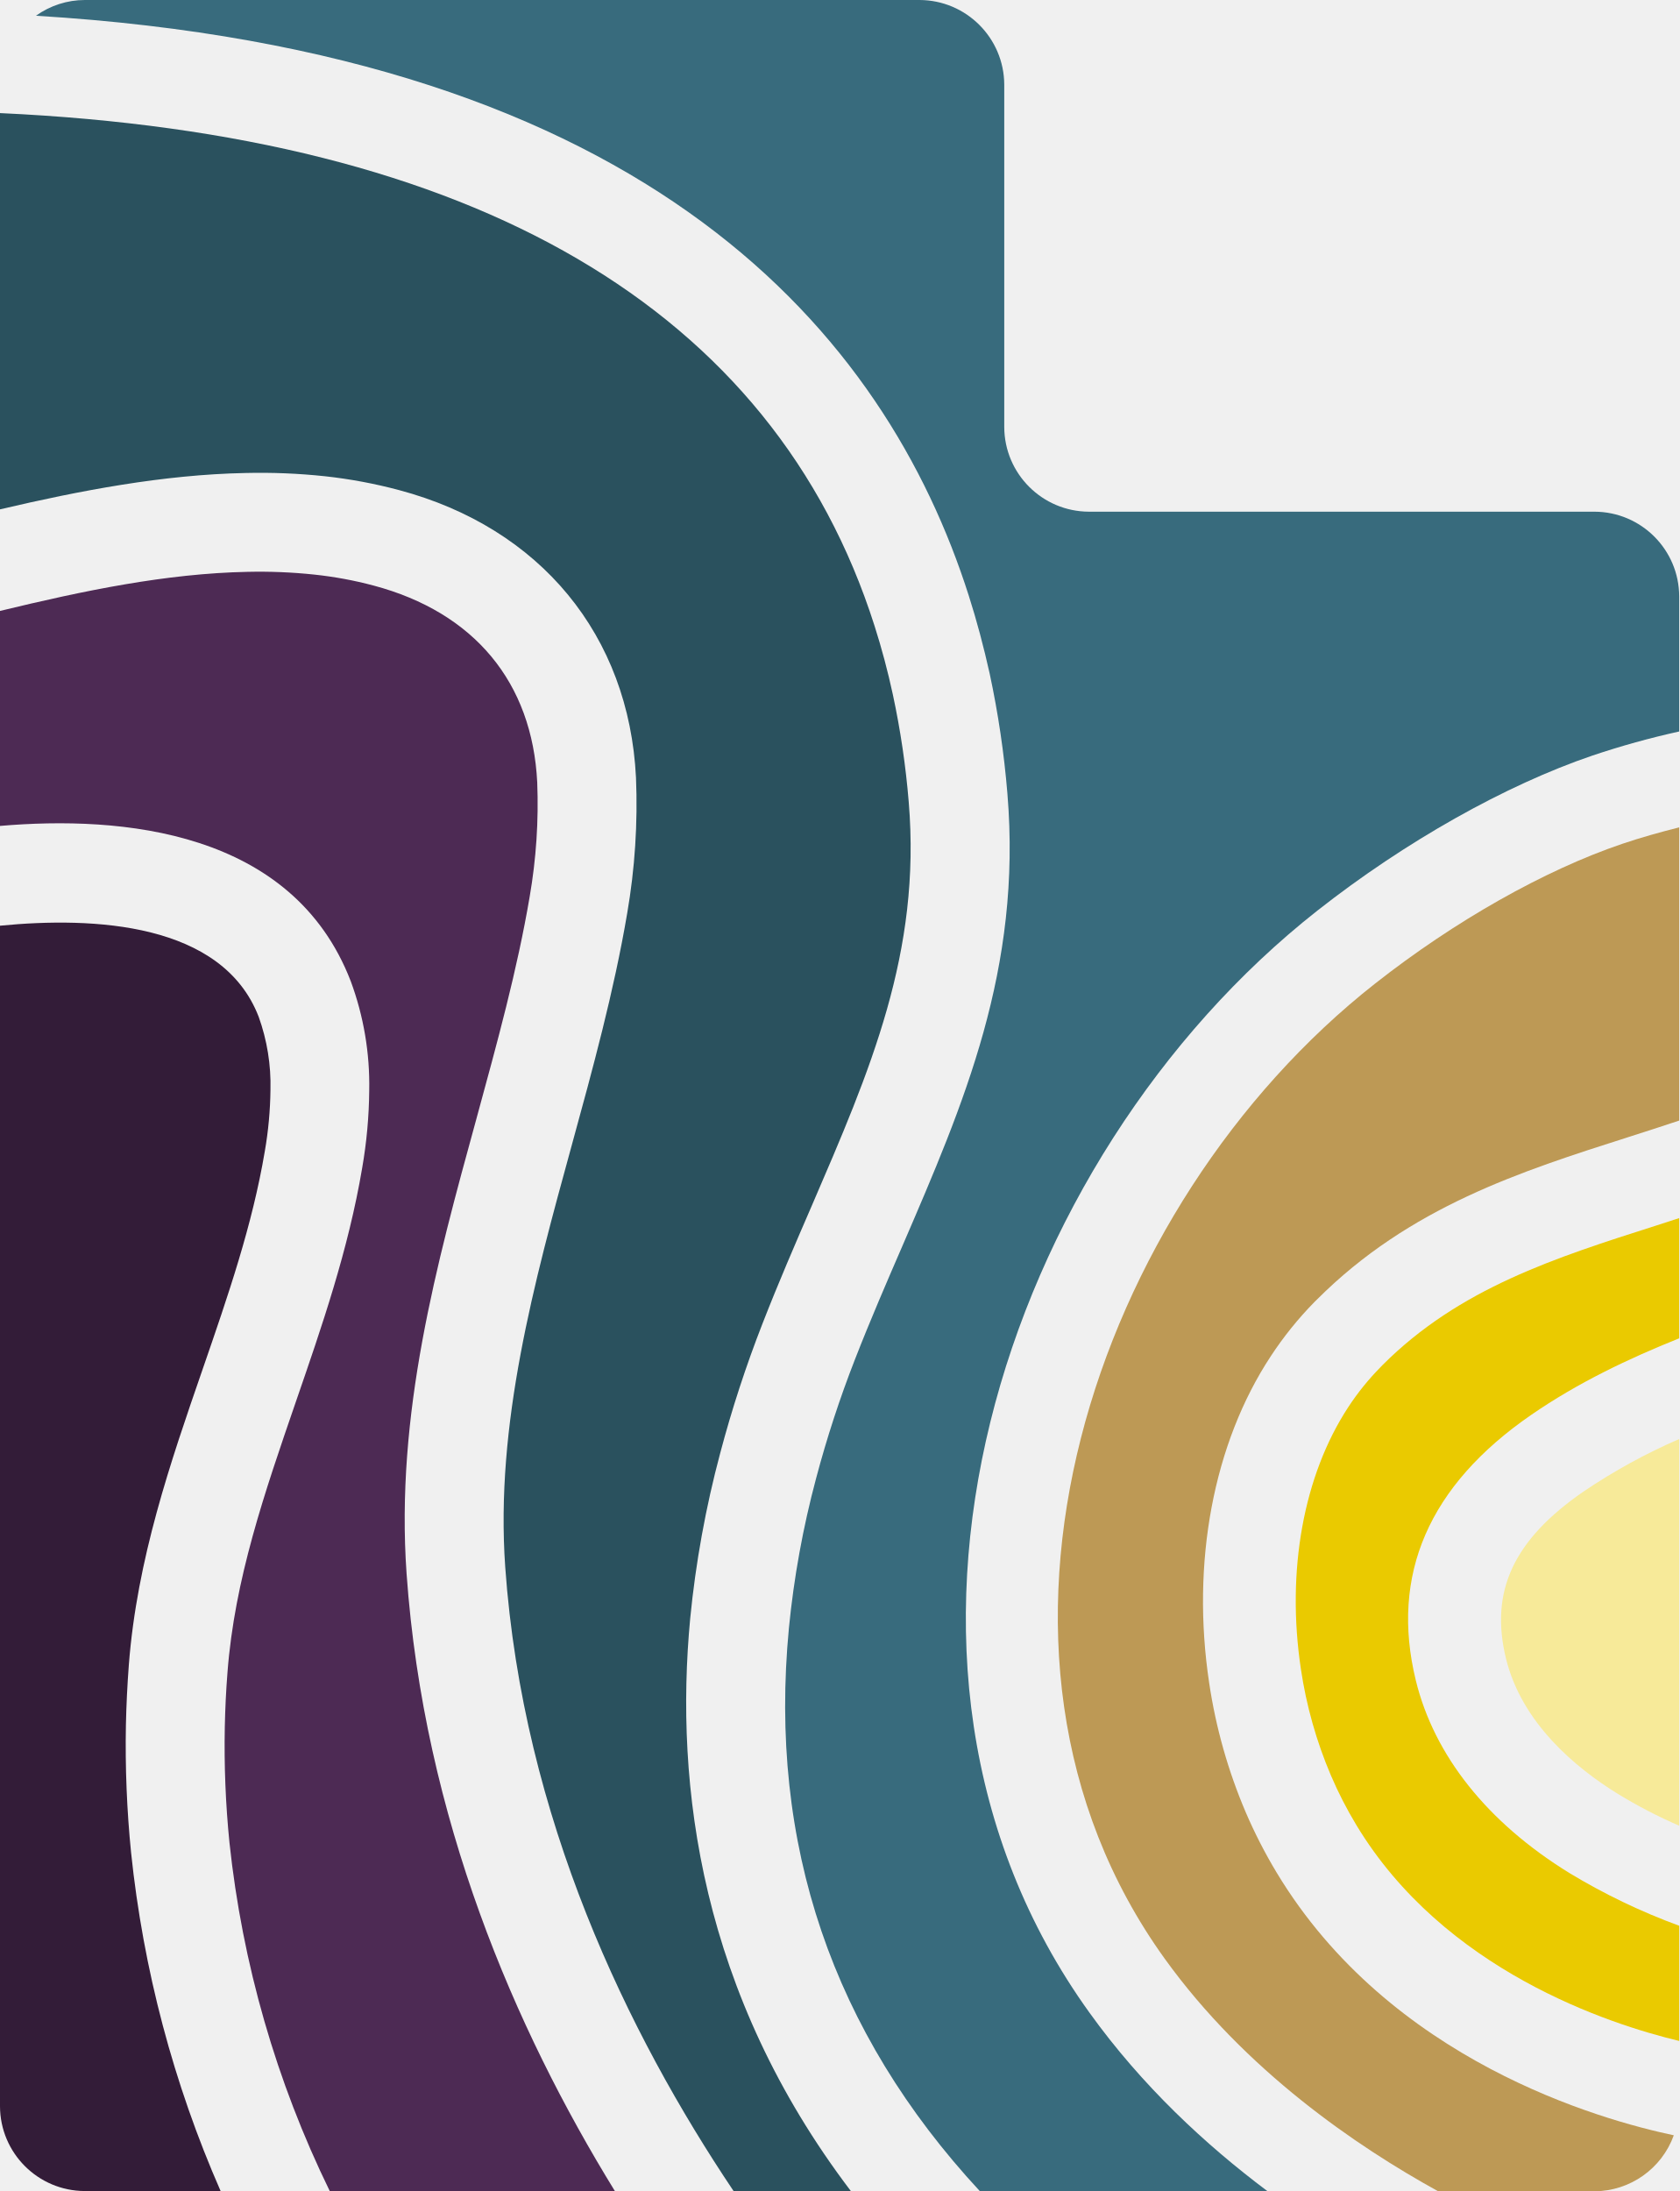
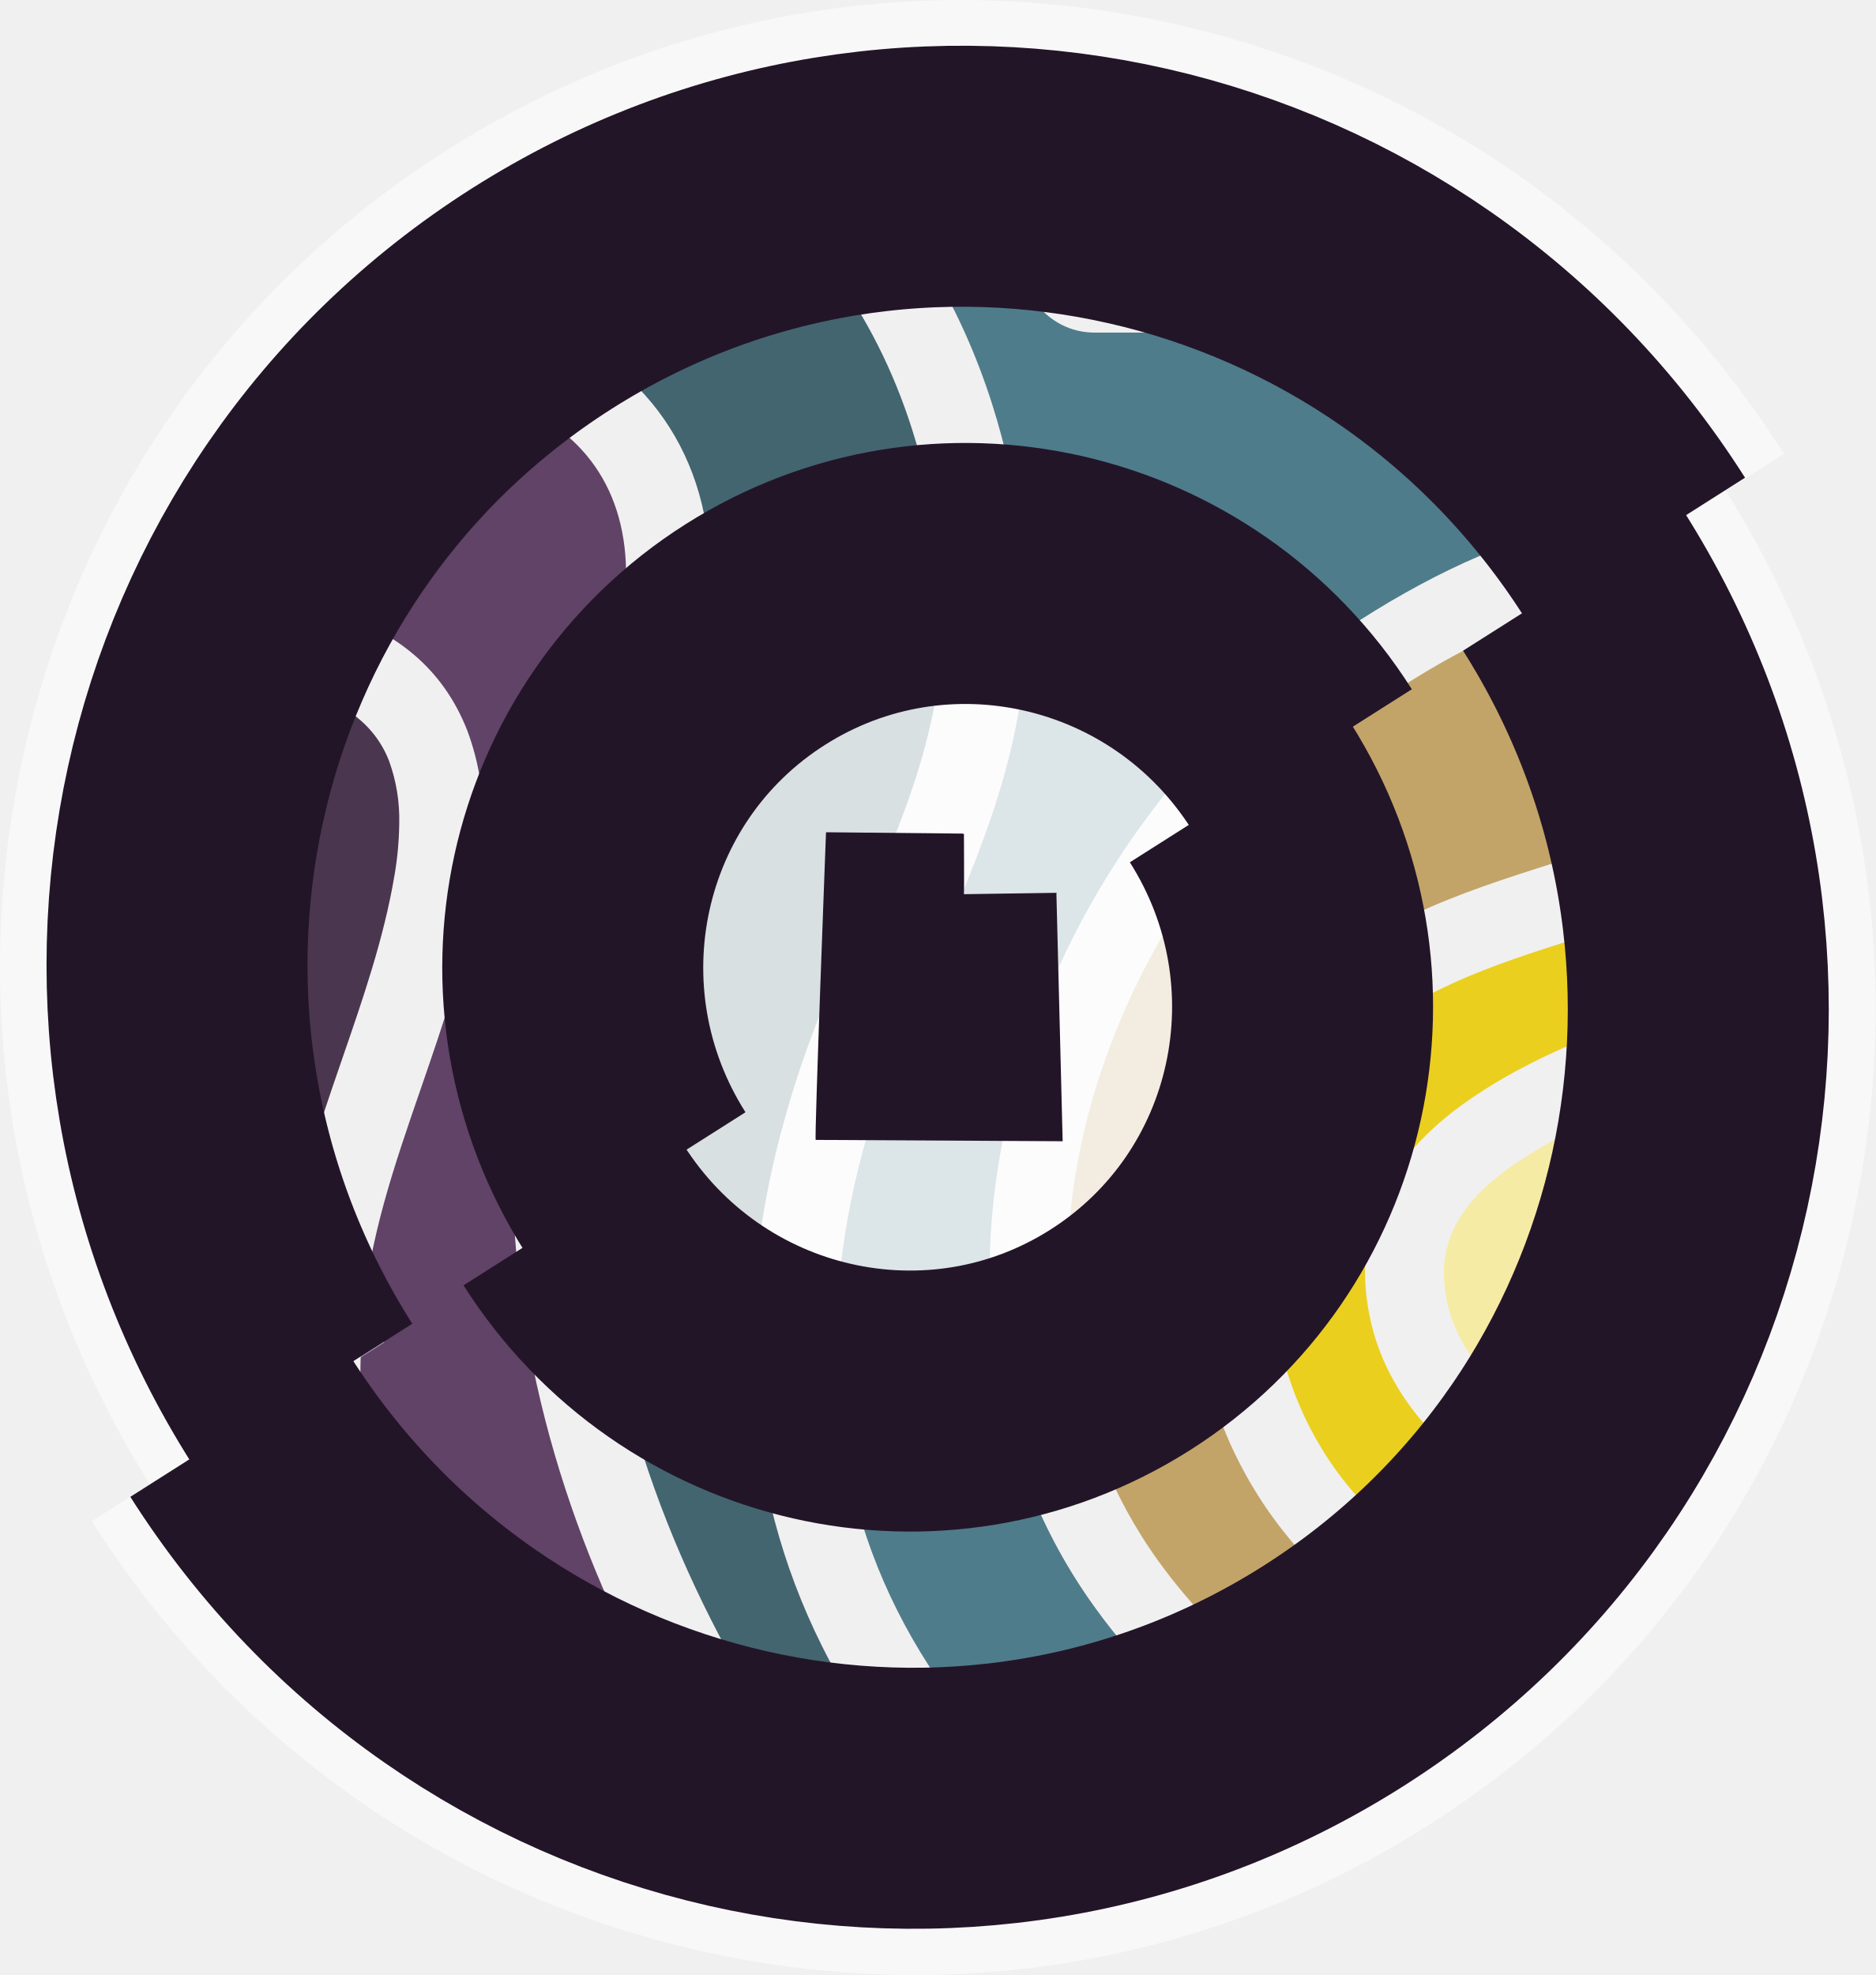
- <svg xmlns="http://www.w3.org/2000/svg" viewBox="0 0 400.9 523.07">
+ <svg xmlns="http://www.w3.org/2000/svg" viewBox="0 0 574.94 605.32">
  <defs>
-     <style>.cls-1{fill:#f7ea99;}.cls-2{fill:#eaca00;}.cls-3{fill:#bd9955;}.cls-4{fill:#386b7d;}.cls-5{fill:#2a515e;}.cls-6{fill:#4d2a54;}.cls-7{fill:#331c38;}</style>
+     <style>.cls-1{fill:#231f20;filter:url(#luminosity-invert);}.cls-2,.cls-4{isolation:isolate;}.cls-3{mask:url(#mask);}.cls-4{mix-blend-mode:color-dodge;}.cls-5{fill:#f7ea99;}.cls-6{fill:#eaca00;}.cls-7{fill:#bd9955;}.cls-8{fill:#386b7d;}.cls-9{fill:#2a515e;}.cls-10{fill:#4d2a54;}.cls-11{fill:#331c38;}.cls-12,.cls-14{fill:#fff;}.cls-12{opacity:0.8;}.cls-13{opacity:0.5;}.cls-15{fill:none;stroke:#231528;stroke-miterlimit:10;stroke-width:80px;}.cls-16{fill:#231528;}</style>
+     <filter id="luminosity-invert" filterUnits="userSpaceOnUse" color-interpolation-filters="sRGB">
+       <feColorMatrix values="-1 0 0 0 1 0 -1 0 0 1 0 0 -1 0 1 0 0 0 1 0" />
+     </filter>
+     <mask id="mask" x="21.36" y="36.52" width="532.13" height="532.13" maskUnits="userSpaceOnUse">
+       <circle class="cls-1" cx="287.43" cy="302.59" r="266.07" />
+     </mask>
  </defs>
-   <g id="logo_-_only" data-name="logo - only">
-     <path class="cls-1" d="M378.09,356.06c-16.75,11.54-22.46,23.84-18.55,39.88,3.77,15.42,16.62,26.1,26.74,32.34a118,118,0,0,0,14.62,7.59V343.54A140.9,140.9,0,0,0,378.09,356.06Z" />
-     <path class="cls-2" d="M374.64,447.13c-19.57-12.08-32.22-28-36.62-45.94-6.16-25.21,3.09-46.54,27.49-63.37,11.19-7.72,23.21-13.43,35.39-18.32V290.8c-1.79.58-3.59,1.18-5.37,1.74-24.24,7.73-47.13,15-65.46,33.35-.15.16-.31.31-.46.48a61.72,61.72,0,0,0-7.7,9.53c-10.72,16.35-14.85,39.15-11.33,62.56a103.44,103.44,0,0,0,7.19,25.45,95.5,95.5,0,0,0,6,11.71c20.94,34.79,60.31,47.59,77.14,51.63v-27.5A151.14,151.14,0,0,1,374.64,447.13Z" />
-     <path class="cls-3" d="M304.79,447.05a118.56,118.56,0,0,1-7.39-14.42,125.84,125.84,0,0,1-8.72-30.87c-4.33-28.73,1-57.17,14.72-78a85.12,85.12,0,0,1,10.43-12.94l.6-.59c22.1-22.11,48.67-30.58,74.38-38.78,4.1-1.31,8.12-2.6,12.09-3.93v-70c-4.57,1.15-9.12,2.42-13.59,3.93-18.52,6.27-40.05,18.44-59.06,33.4-67.12,52.79-103.32,158.92-50.18,232.76,19.22,26.7,45.8,44.8,65.29,55.53h37.31a20.26,20.26,0,0,0,18.94-13.37C382,506.05,331.88,492,304.79,447.05Z" />
-     <path class="cls-4" d="M231.29,142.21c1.92,6,3.59,12.32,5,18.66a223,223,0,0,1,4.22,28.57c3.5,41.92-10.37,73.94-25,107.86-3.81,8.79-7.75,17.89-11.38,27.2a264.48,264.48,0,0,0-9.29,28.43,222.46,222.46,0,0,0-6.49,35.72c-4.94,51.61,10.44,96.53,45.56,134.43h68.65C287.79,512,272.68,498,260.1,480.49c-60.56-84.15-20.73-204,54.45-263.12,20.92-16.44,44.85-29.92,65.66-37a200.62,200.62,0,0,1,20.69-5.74V142.4a20.29,20.29,0,0,0-20.23-20.24H260a20.29,20.29,0,0,1-20.24-20.23V20.23A20.3,20.3,0,0,0,219.51,0H20.24A20.07,20.07,0,0,0,8.58,3.76C155.54,12.64,211.47,80,231.29,142.21Z" />
-     <path class="cls-5" d="M164.78,386.39a245.68,245.68,0,0,1,7.17-39.5,286.88,286.88,0,0,1,10.11-30.95c3.79-9.72,7.81-19,11.71-28,14-32.46,26.19-60.5,23.18-96.51a199.69,199.69,0,0,0-3.77-25.54c-1.21-5.62-2.69-11.15-4.39-16.48C184.65,73.64,113.22,32.22,0,27V121.6c19.14-4.49,39-8.29,58.61-8.68a146.28,146.28,0,0,1,19,.78A118.56,118.56,0,0,1,95.26,117c33.76,9,54.91,34.69,56.58,68.66a153.23,153.23,0,0,1-2.1,32.37c-3.15,18.62-8.28,37.31-13.24,55.39-9,32.78-18.29,66.65-15.88,100.68,4.25,59.9,29.24,111.31,54.53,149h28C167.29,475.91,161,426.4,164.78,386.39Z" />
-     <path class="cls-6" d="M97.07,375.72c-2.7-38.05,7.14-73.91,16.66-108.59,5-18.33,9.78-35.64,12.73-53.09a129.77,129.77,0,0,0,1.8-27.25c-1.18-23.91-15.06-40.61-39.08-47A93,93,0,0,0,75,137.17a124.78,124.78,0,0,0-15.94-.65c-19.35.39-39,4.47-59.09,9.34v51.32c29.06-2.51,69.85,1,83.77,37.07a71.31,71.31,0,0,1,4.41,26.08,113.39,113.39,0,0,1-1.68,18.49c-3.29,19.54-9.66,37.94-15.8,55.73C63.15,356.4,56,377.05,54.31,399.26c-.35,4.4-.55,8.73-.64,13a230.27,230.27,0,0,0,1.11,27.61,249.65,249.65,0,0,0,23.94,83.2h68.07C122.93,484.3,101.22,434.06,97.07,375.72Z" />
-     <path class="cls-7" d="M31.29,442.24a256.79,256.79,0,0,1-1.23-30.45q.15-7.08.7-14.34c1.95-25.24,9.92-48.31,17.63-70.6,6.1-17.67,11.86-34.35,14.83-52a91.09,91.09,0,0,0,1.35-14.65,47.9,47.9,0,0,0-2.82-17.48C53.06,220.26,22.39,218.8,0,221V502.84a20.3,20.3,0,0,0,20.24,20.24H52.67A271.41,271.41,0,0,1,31.29,442.24Z" />
+   <g class="cls-2">
+     <g id="web_api" data-name="web api">
+       <g class="cls-3">
+         <g class="cls-4">
+           <path class="cls-5" d="M464.12,356.88c-18.26,12.58-24.48,26-20.22,43.47,4.11,16.82,18.12,28.46,29.15,35.26A129,129,0,0,0,489,443.89V343.24A154.1,154.1,0,0,0,464.12,356.88Z" />
+           <path class="cls-6" d="M460.36,456.16C439,443,425.24,425.68,420.45,406.08c-6.72-27.48,3.36-50.73,30-69.07,12.2-8.42,25.3-14.64,38.58-20V285.75c-1.95.64-3.91,1.28-5.85,1.9C456.71,296.07,431.76,304,411.78,324l-.51.52a67.43,67.43,0,0,0-8.38,10.39c-11.7,17.82-16.19,42.68-12.35,68.2a113.26,113.26,0,0,0,7.83,27.74,104.24,104.24,0,0,0,6.54,12.76c22.82,37.93,65.73,51.88,84.08,56.28v-30A164.25,164.25,0,0,1,460.36,456.16Z" />
+           <path class="cls-7" d="M384.22,456.07a129,129,0,0,1-8.05-15.71,137.85,137.85,0,0,1-9.51-33.66c-4.71-31.32,1.12-62.31,16-85a92.17,92.17,0,0,1,11.37-14.11c.2-.21.43-.42.65-.64,24.1-24.1,53.06-33.33,81.08-42.27,4.47-1.43,8.85-2.83,13.18-4.28V184c-5,1.25-9.94,2.63-14.81,4.28-20.19,6.83-43.66,20.1-64.39,36.41-73.16,57.54-112.62,173.23-54.69,253.72,20.94,29.1,49.92,48.83,71.16,60.52h40.67a22.09,22.09,0,0,0,20.66-14.57C468.35,520.38,413.75,505.11,384.22,456.07Z" />
+           <path class="cls-8" d="M489,124v35.18a217.67,217.67,0,0,0-22.55,6.26c-22.7,7.67-48.78,22.36-71.58,40.28-81.95,64.47-125.37,195.09-59.35,286.81,13.71,19.06,30.19,34.35,46.2,46.42H306.88c-38.28-41.31-55-90.27-49.65-146.53a241.11,241.11,0,0,1,7.07-38.93,285.44,285.44,0,0,1,10.13-31c3.95-10.15,8.24-20.07,12.4-29.66,16-37,31.11-71.87,27.3-117.57a242.34,242.34,0,0,0-4.61-31.14c-1.5-6.91-3.32-13.75-5.42-20.33-9.29-29.16-25.87-59.37-54.5-85.11a275.44,275.44,0,0,1,63.72,0V79.88a22.12,22.12,0,0,0,22.07,22.05H466.93a21.9,21.9,0,0,1,5.46.69,22.18,22.18,0,0,1,13.84,10.73h0A21.87,21.87,0,0,1,489,124Z" />
+           <path class="cls-9" d="M273.48,538.94H242.91c-27.57-41.11-54.8-97.15-59.44-162.45-2.63-37.09,7.5-74,17.31-109.73,5.41-19.71,11-40.09,14.43-60.38a166.81,166.81,0,0,0,2.29-35.29c-1.82-37-24.87-65-61.67-74.84a130,130,0,0,0-19.27-3.55c-2.93-.32-5.94-.55-9-.69,25.29-22.75,55.57-38.36,88.55-47,30.66,21.61,52,50.54,63.48,86.6,1.85,5.8,3.46,11.84,4.78,18a218,218,0,0,1,4.12,27.83c3.28,39.26-10,69.82-25.27,105.21-4.25,9.81-8.64,19.95-12.77,30.54a314.42,314.42,0,0,0-11,33.75A269.5,269.5,0,0,0,231.6,390C227.43,433.56,234.34,487.53,273.48,538.94Z" />
+           <path class="cls-10" d="M157.8,378.31C154.86,336.84,165.58,297.75,176,260c5.48-20,10.66-38.85,13.88-57.87a140.74,140.74,0,0,0,1.95-29.71c-1.27-26.06-16.4-44.26-42.59-51.25a102.36,102.36,0,0,0-15.42-2.83,136,136,0,0,0-17.38-.71C95.31,118,73.87,122.45,52,127.76V183.7c31.68-2.74,76.14,1.14,91.31,40.4a77.59,77.59,0,0,1,4.81,28.44,123.22,123.22,0,0,1-1.83,20.15c-3.59,21.3-10.53,41.36-17.22,60.75-8.23,23.82-16,46.32-17.87,70.53-.38,4.8-.6,9.52-.7,14.19a251.18,251.18,0,0,0,1.22,30.1c3.61,35.86,14.5,66.67,26.09,90.68H212C186,496.67,162.32,441.91,157.8,378.31Z" />
+           <path class="cls-11" d="M86.1,450.82a277.34,277.34,0,0,1-1.34-33.18q.15-7.72.76-15.64c2.12-27.51,10.81-52.65,19.21-77,6.65-19.25,12.93-37.43,16.18-56.63a100.22,100.22,0,0,0,1.47-16,52.49,52.49,0,0,0-3.08-19.05c-9.48-24.53-42.91-26.13-67.31-23.7V516.88a22.12,22.12,0,0,0,22.06,22.06H109.4A295.77,295.77,0,0,1,86.1,450.82Z" />
+         </g>
+       </g>
+       <circle id="center_block_out" data-name="center block out" class="cls-12" cx="288.49" cy="303.09" r="97.5" />
+       <g id="circles">
+         <g id="outer_path" data-name="outer path" class="cls-13">
+           <path class="cls-14" d="M280.52,605.32a298.63,298.63,0,0,1-66.38-7.52c-77.29-17.61-143.36-64.35-186-131.6l70.94-45a214,214,0,0,0,133.78,94.71A210.76,210.76,0,0,0,485.89,355.25a214,214,0,0,0-28.76-161.37l70.93-45c42.69,67.25,56.86,146.93,39.9,224.37s-63.17,143.66-130,186.11A292.71,292.71,0,0,1,280.52,605.32Z" />
+           <path class="cls-14" d="M46.88,456.46C4.19,389.21-10,309.53,7,232.09S70.15,88.43,137,46,283.38-10.13,360.8,7.52s143.36,64.35,186.05,131.6l-70.94,45A214,214,0,0,0,342.13,89.43,210.76,210.76,0,0,0,89.05,250.07a214,214,0,0,0,28.76,161.37Z" />
+         </g>
+         <g id="outer_stroke" data-name="outer stroke">
+           <path class="cls-15" d="M501.14,167.85C428.86,54,279,19.83,166.11,91.5S20.33,313.29,92.61,427.15" />
+           <path class="cls-15" d="M73.72,437.33c72.27,113.86,222.12,148,335,76.35S554.52,291.89,482.25,178" />
+         </g>
+         <g id="inner">
+           <path class="cls-15" d="M380.11,242.85c36.14,56.93,19.7,132-36.75,167.83S212,429.43,175.85,372.5" />
+           <path class="cls-15" d="M399,232.68c-36.13-56.94-111.06-74-167.51-38.18S158.6,305.39,194.74,362.33" />
+         </g>
+       </g>
+       <g id="state">
+         <path class="cls-16" d="M253.32,255.12s0,.06,0,.06a.27.27,0,0,1-.12-.06s-3.6,94-3.16,94.25l75.7.41-1.92-76h0c.08,0,.12,0,.11-.14l-28.45.42c.09-.08,0-18.42,0-18.42l-.11,0c-.1,0-.11-.05,0-.15l-42.05-.41Z" />
+       </g>
+     </g>
  </g>
</svg>
